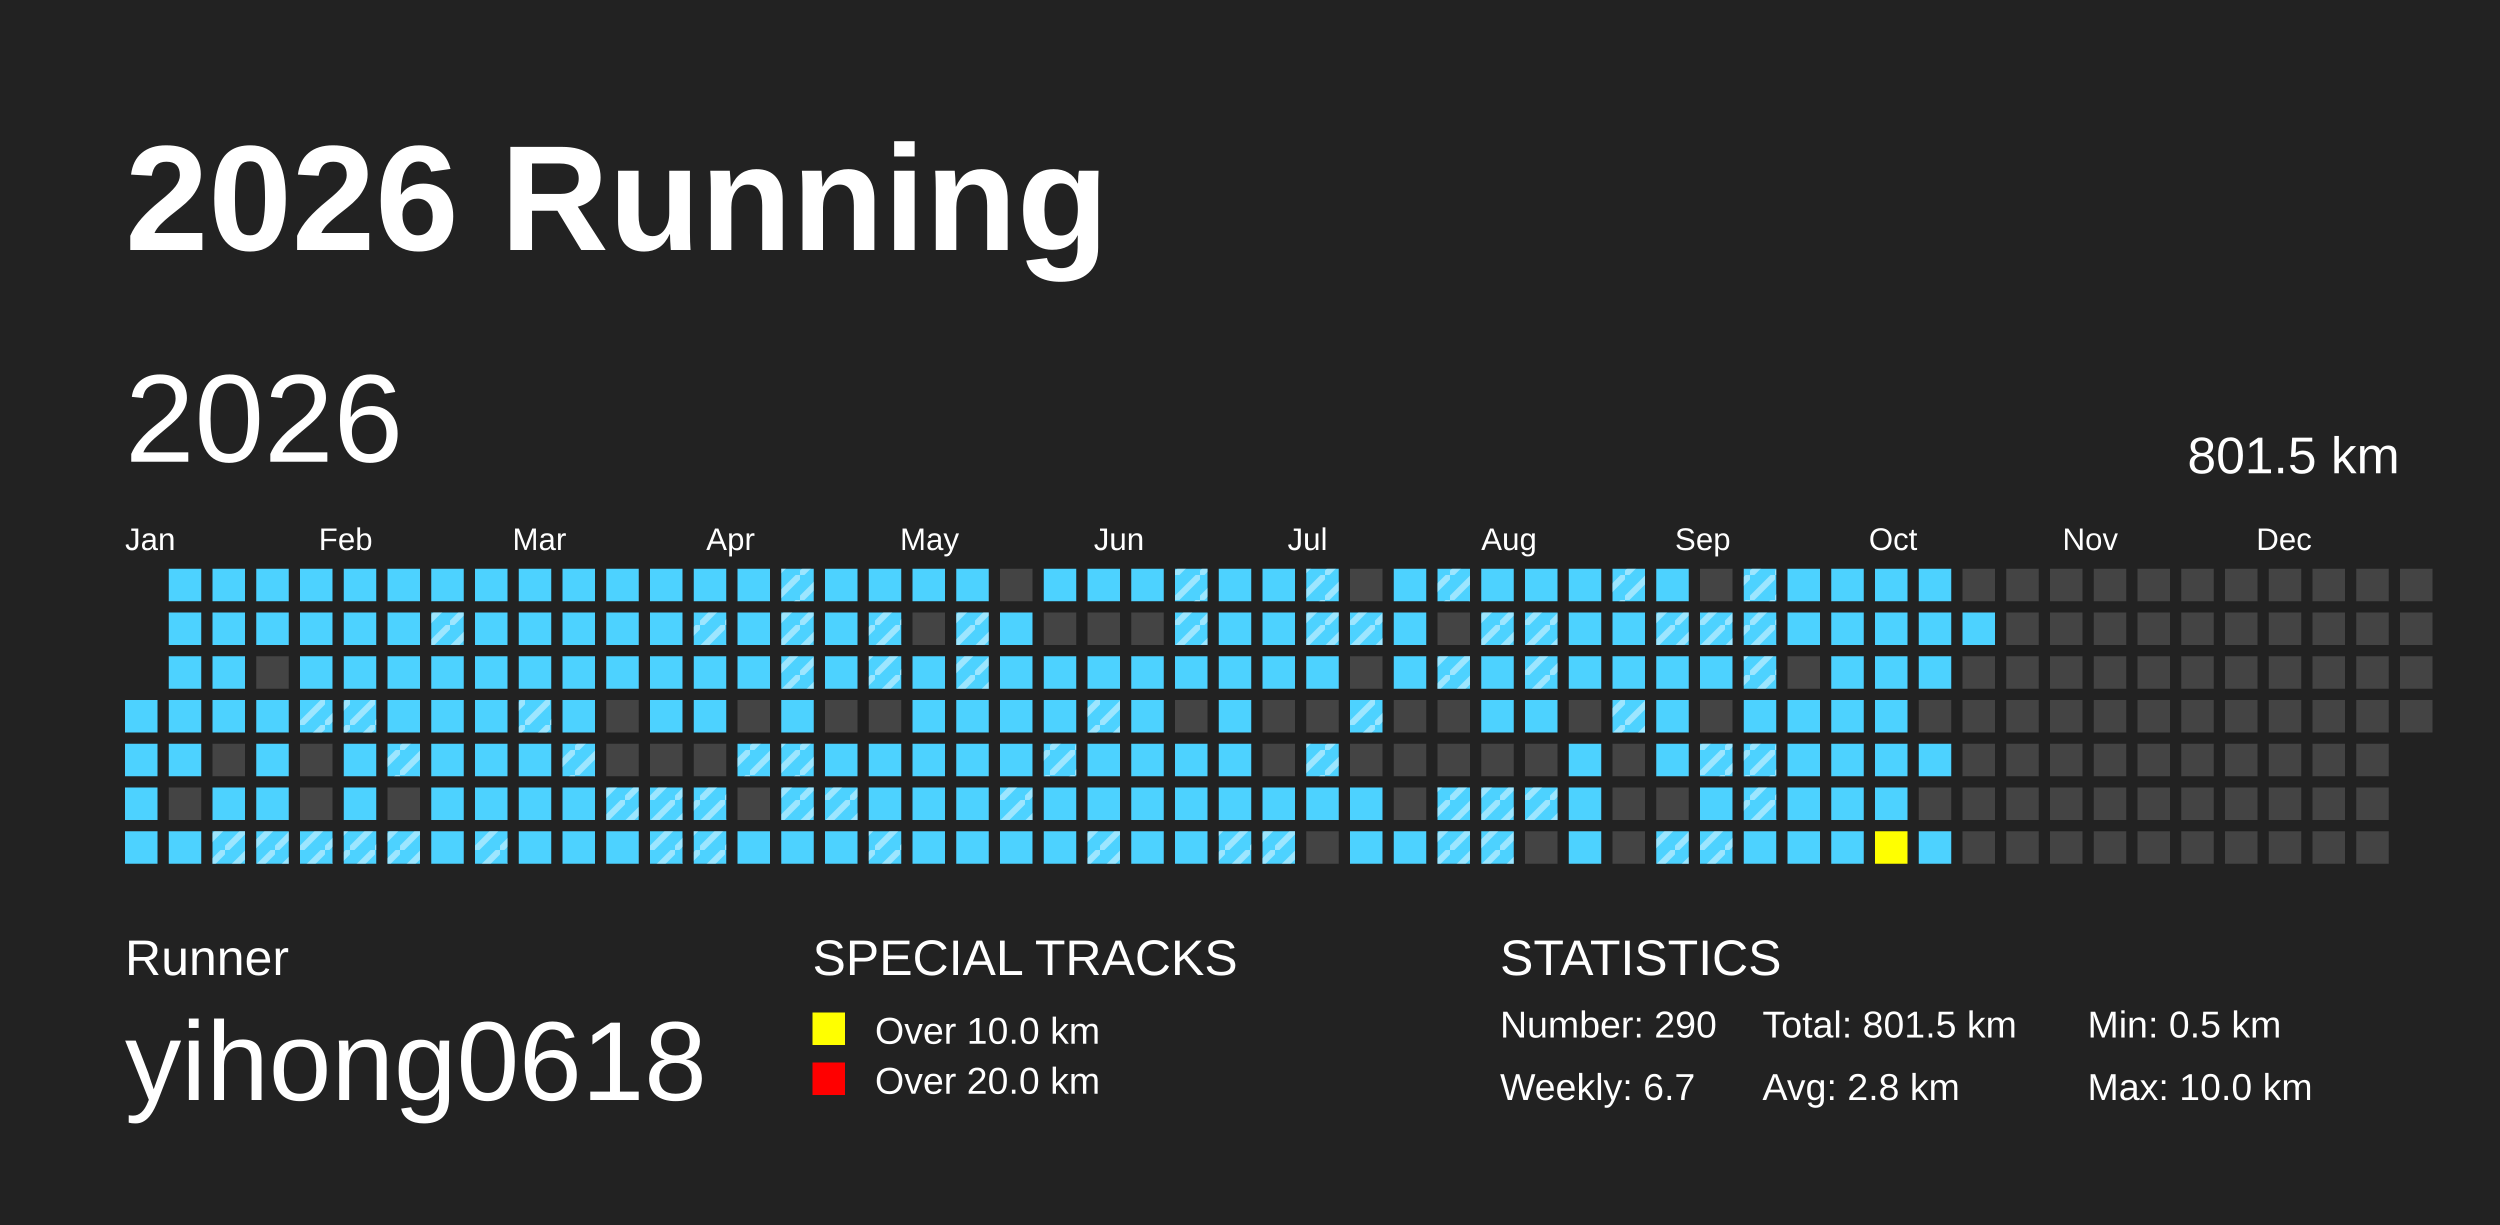
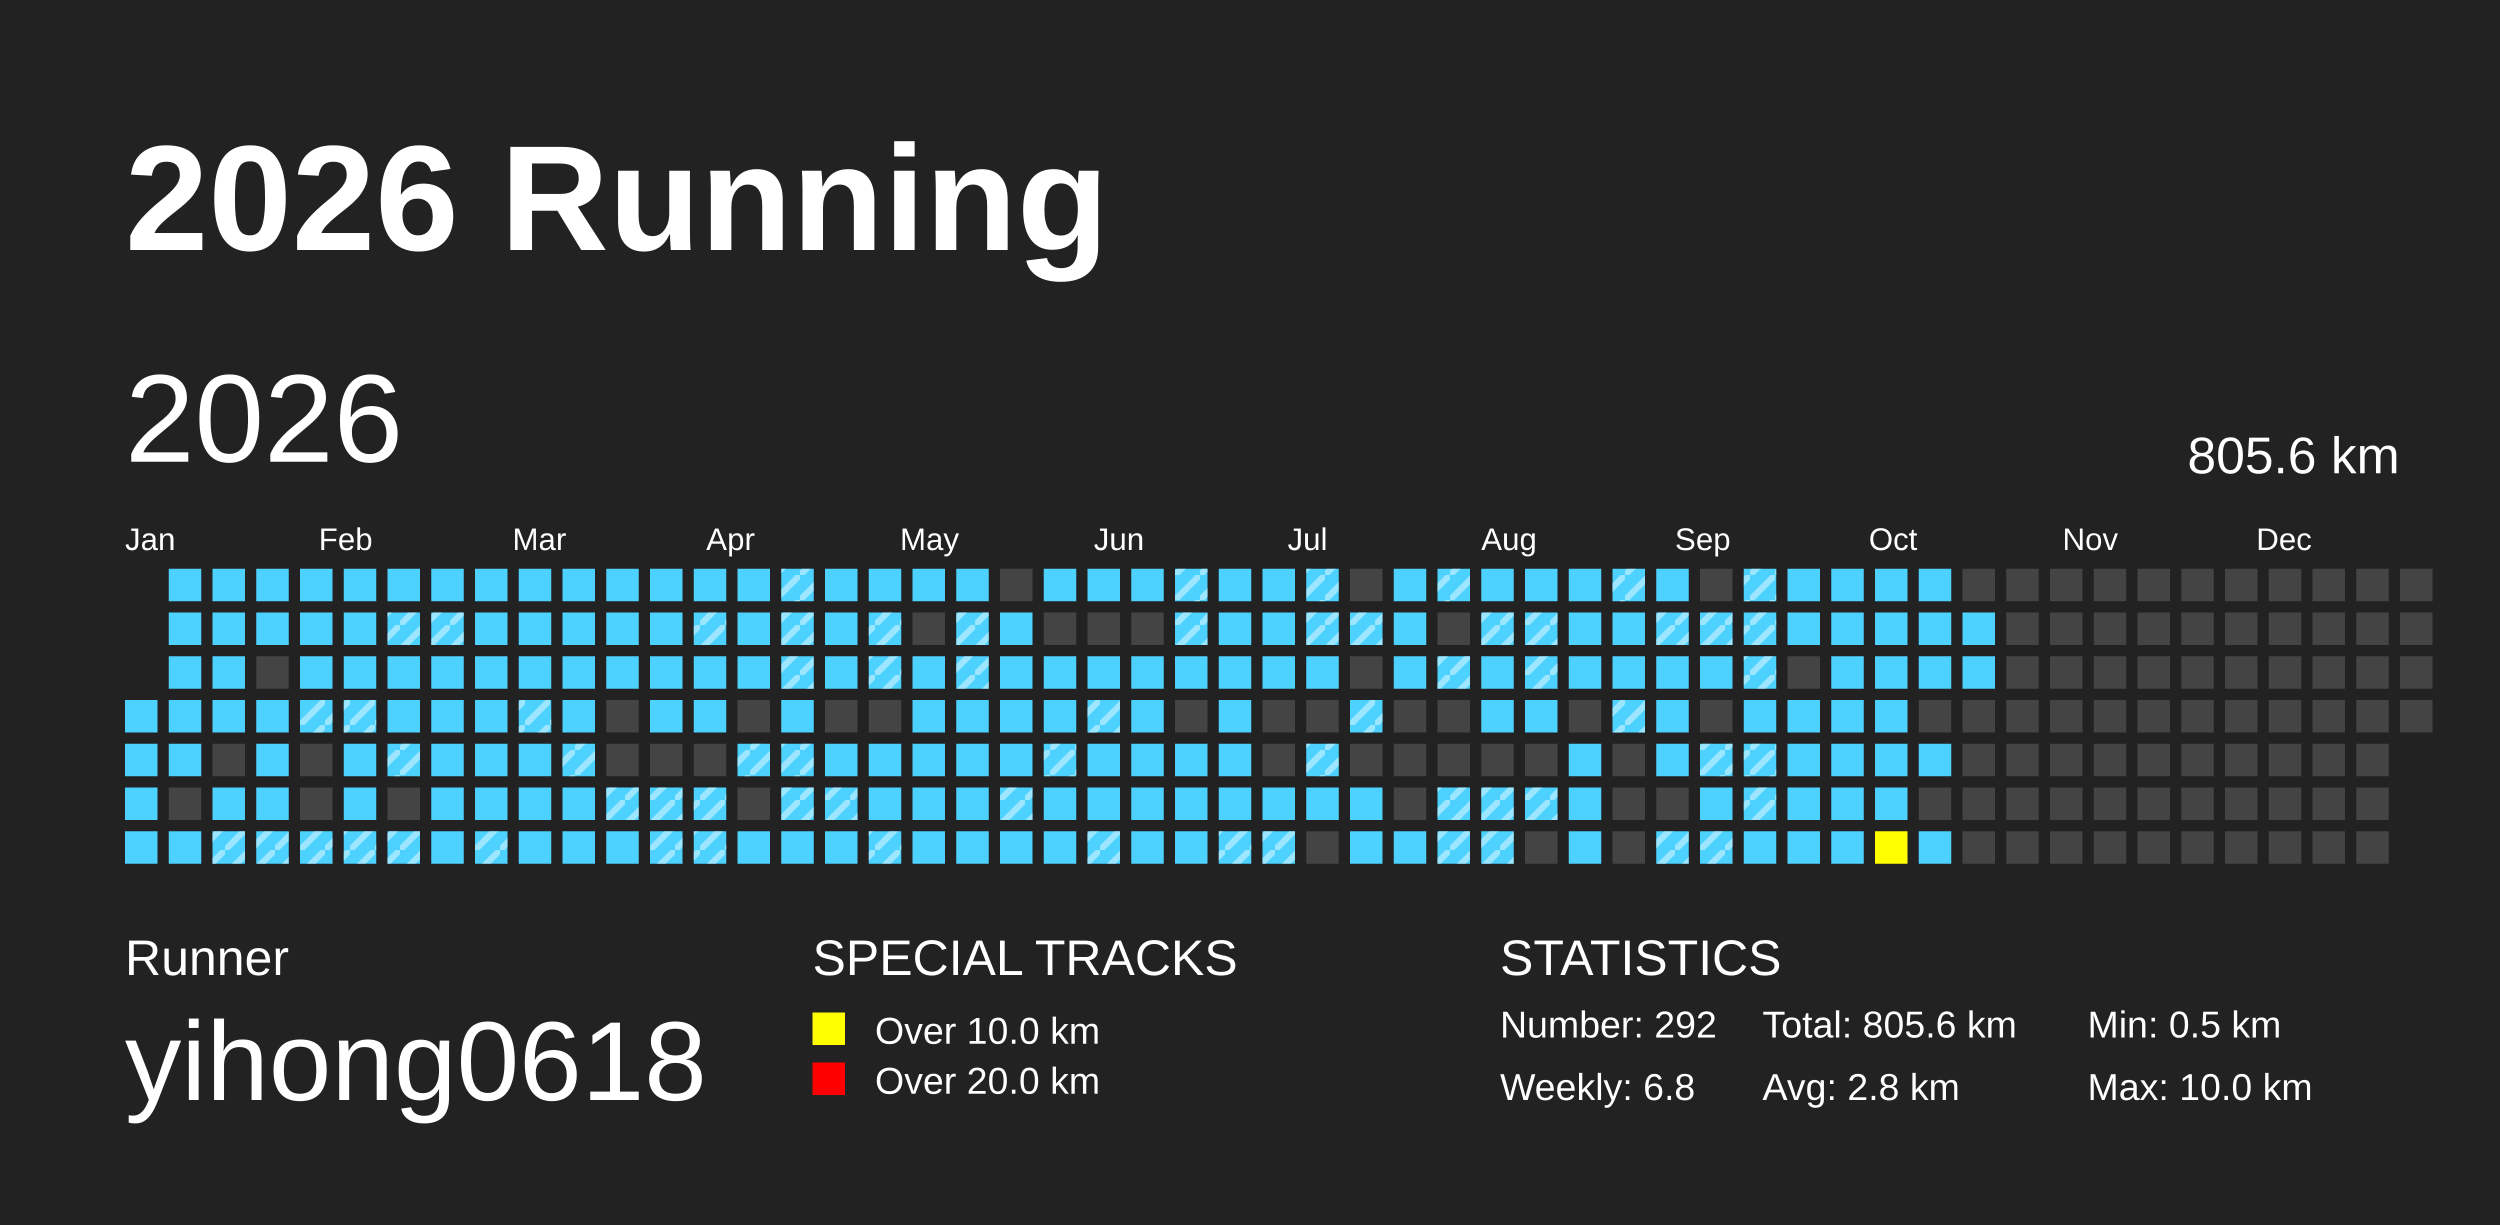
<svg xmlns="http://www.w3.org/2000/svg" baseProfile="full" height="98mm" version="1.1" viewBox="0,0,200,98" width="200mm">
  <defs>
    <pattern height="2" id="indoor-stripe" patternUnits="userSpaceOnUse" width="2">
      <line stroke="white" stroke-opacity="0.45" stroke-width="0.5" x1="0" x2="2" y1="2" y2="0" />
    </pattern>
  </defs>
  <rect fill="#222222" height="98" width="200" x="0" y="0" />
  <text fill="#FFFFFF" style="font-size:12px; font-family:Arial; font-weight:bold;" x="10" y="20">2026 Running</text>
  <text fill="#FFFFFF" style="font-size:4px; font-family:Arial" x="10" y="78">Runner</text>
  <text fill="#FFFFFF" style="font-size:9px; font-family:Arial" x="10" y="88">yihong0618</text>
  <text fill="#FFFFFF" style="font-size:4px; font-family:Arial" x="65" y="78">SPECIAL TRACKS</text>
  <rect fill="yellow" height="2.6" width="2.6" x="65" y="81" />
  <text fill="#FFFFFF" style="font-size:3px; font-family:Arial" x="70" y="83.5">Over 10.0 km</text>
  <rect fill="red" height="2.6" width="2.6" x="65" y="85" />
  <text fill="#FFFFFF" style="font-size:3px; font-family:Arial" x="70" y="87.5">Over 20.0 km</text>
  <text fill="#FFFFFF" style="font-size:4px; font-family:Arial" x="120" y="78">STATISTICS</text>
-   <text fill="#FFFFFF" style="font-size:3px; font-family:Arial" x="120" y="83">Number: 290</text>
-   <text fill="#FFFFFF" style="font-size:3px; font-family:Arial" x="120" y="88">Weekly: 6.7</text>
-   <text fill="#FFFFFF" style="font-size:3px; font-family:Arial" x="141" y="83">Total: 801.5 km</text>
+   <text fill="#FFFFFF" style="font-size:3px; font-family:Arial" x="120" y="83">Number: 292</text>
+   <text fill="#FFFFFF" style="font-size:3px; font-family:Arial" x="120" y="88">Weekly: 6.8</text>
+   <text fill="#FFFFFF" style="font-size:3px; font-family:Arial" x="141" y="83">Total: 805.6 km</text>
  <text fill="#FFFFFF" style="font-size:3px; font-family:Arial" x="141" y="88">Avg: 2.8 km</text>
  <text fill="#FFFFFF" style="font-size:3px; font-family:Arial" x="167" y="83">Min: 0.5 km</text>
  <text fill="#FFFFFF" style="font-size:3px; font-family:Arial" x="167" y="88">Max: 10.0 km</text>
  <text dominant-baseline="hanging" fill="#FFFFFF" style="font-size:10.0px; font-family:Arial;" x="10" y="30">2026</text>
-   <text dominant-baseline="hanging" fill="#FFFFFF" style="font-size:4.125px; font-family:Arial;" x="175" y="35">801.5 km</text>
+   <text dominant-baseline="hanging" fill="#FFFFFF" style="font-size:4.125px; font-family:Arial;" x="175" y="35">805.6 km</text>
  <text fill="#FFFFFF" style="font-size:2.5px; font-family:Arial" x="10.0" y="44">Jan</text>
  <text fill="#FFFFFF" style="font-size:2.5px; font-family:Arial" x="25.5" y="44">Feb</text>
  <text fill="#FFFFFF" style="font-size:2.5px; font-family:Arial" x="41.0" y="44">Mar</text>
  <text fill="#FFFFFF" style="font-size:2.5px; font-family:Arial" x="56.5" y="44">Apr</text>
  <text fill="#FFFFFF" style="font-size:2.5px; font-family:Arial" x="72.0" y="44">May</text>
  <text fill="#FFFFFF" style="font-size:2.5px; font-family:Arial" x="87.5" y="44">Jun</text>
  <text fill="#FFFFFF" style="font-size:2.5px; font-family:Arial" x="103.0" y="44">Jul</text>
  <text fill="#FFFFFF" style="font-size:2.5px; font-family:Arial" x="118.5" y="44">Aug</text>
  <text fill="#FFFFFF" style="font-size:2.5px; font-family:Arial" x="134.0" y="44">Sep</text>
  <text fill="#FFFFFF" style="font-size:2.5px; font-family:Arial" x="149.5" y="44">Oct</text>
  <text fill="#FFFFFF" style="font-size:2.5px; font-family:Arial" x="165.0" y="44">Nov</text>
  <text fill="#FFFFFF" style="font-size:2.5px; font-family:Arial" x="180.5" y="44">Dec</text>
  <rect fill="#4DD2FF" height="2.6" width="2.6" x="10.0" y="56.0" />
  <rect fill="#4DD2FF" height="2.6" width="2.6" x="10.0" y="59.5" />
  <rect fill="#4DD2FF" height="2.6" width="2.6" x="10.0" y="63.0" />
  <rect fill="#4DD2FF" height="2.6" width="2.6" x="10.0" y="66.5" />
  <rect fill="#4DD2FF" height="2.6" width="2.6" x="13.5" y="45.5" />
  <rect fill="#4DD2FF" height="2.6" width="2.6" x="13.5" y="49.0" />
  <rect fill="#4DD2FF" height="2.6" width="2.6" x="13.5" y="52.5" />
  <rect fill="#4DD2FF" height="2.6" width="2.6" x="13.5" y="56.0" />
  <rect fill="#4DD2FF" height="2.6" width="2.6" x="13.5" y="59.5" />
  <rect fill="#444444" height="2.6" width="2.6" x="13.5" y="63.0" />
  <rect fill="#4DD2FF" height="2.6" width="2.6" x="13.5" y="66.5" />
  <rect fill="#4DD2FF" height="2.6" width="2.6" x="17.0" y="45.5" />
  <rect fill="#4DD2FF" height="2.6" width="2.6" x="17.0" y="49.0" />
  <rect fill="#4DD2FF" height="2.6" width="2.6" x="17.0" y="52.5" />
  <rect fill="#4DD2FF" height="2.6" width="2.6" x="17.0" y="56.0" />
  <rect fill="#444444" height="2.6" width="2.6" x="17.0" y="59.5" />
  <rect fill="#4DD2FF" height="2.6" width="2.6" x="17.0" y="63.0" />
  <rect fill="#4DD2FF" height="2.6" width="2.6" x="17.0" y="66.5" />
  <rect fill="url(#indoor-stripe)" height="2.6" style="pointer-events: none;" width="2.6" x="17.0" y="66.5" />
  <rect fill="#4DD2FF" height="2.6" width="2.6" x="20.5" y="45.5" />
  <rect fill="#4DD2FF" height="2.6" width="2.6" x="20.5" y="49.0" />
  <rect fill="#444444" height="2.6" width="2.6" x="20.5" y="52.5" />
  <rect fill="#4DD2FF" height="2.6" width="2.6" x="20.5" y="56.0" />
  <rect fill="#4DD2FF" height="2.6" width="2.6" x="20.5" y="59.5" />
  <rect fill="#4DD2FF" height="2.6" width="2.6" x="20.5" y="63.0" />
  <rect fill="#4DD2FF" height="2.6" width="2.6" x="20.5" y="66.5" />
  <rect fill="url(#indoor-stripe)" height="2.6" style="pointer-events: none;" width="2.6" x="20.5" y="66.5" />
  <rect fill="#4DD2FF" height="2.6" width="2.6" x="24.0" y="45.5" />
  <rect fill="#4DD2FF" height="2.6" width="2.6" x="24.0" y="49.0" />
  <rect fill="#4DD2FF" height="2.6" width="2.6" x="24.0" y="52.5" />
  <rect fill="#4DD2FF" height="2.6" width="2.6" x="24.0" y="56.0" />
  <rect fill="url(#indoor-stripe)" height="2.6" style="pointer-events: none;" width="2.6" x="24.0" y="56.0" />
  <rect fill="#444444" height="2.6" width="2.6" x="24.0" y="59.5" />
  <rect fill="#444444" height="2.6" width="2.6" x="24.0" y="63.0" />
  <rect fill="#4DD2FF" height="2.6" width="2.6" x="24.0" y="66.5" />
  <rect fill="url(#indoor-stripe)" height="2.6" style="pointer-events: none;" width="2.6" x="24.0" y="66.5" />
  <rect fill="#4DD2FF" height="2.6" width="2.6" x="27.5" y="45.5" />
  <rect fill="#4DD2FF" height="2.6" width="2.6" x="27.5" y="49.0" />
  <rect fill="#4DD2FF" height="2.6" width="2.6" x="27.5" y="52.5" />
  <rect fill="#4DD2FF" height="2.6" width="2.6" x="27.5" y="56.0" />
  <rect fill="url(#indoor-stripe)" height="2.6" style="pointer-events: none;" width="2.6" x="27.5" y="56.0" />
  <rect fill="#4DD2FF" height="2.6" width="2.6" x="27.5" y="59.5" />
  <rect fill="#4DD2FF" height="2.6" width="2.6" x="27.5" y="63.0" />
  <rect fill="#4DD2FF" height="2.6" width="2.6" x="27.5" y="66.5" />
  <rect fill="url(#indoor-stripe)" height="2.6" style="pointer-events: none;" width="2.6" x="27.5" y="66.5" />
  <rect fill="#4DD2FF" height="2.6" width="2.6" x="31.0" y="45.5" />
  <rect fill="#4DD2FF" height="2.6" width="2.6" x="31.0" y="49.0" />
+   <rect fill="url(#indoor-stripe)" height="2.6" style="pointer-events: none;" width="2.6" x="31.0" y="49.0" />
  <rect fill="#4DD2FF" height="2.6" width="2.6" x="31.0" y="52.5" />
  <rect fill="#4DD2FF" height="2.6" width="2.6" x="31.0" y="56.0" />
  <rect fill="#4DD2FF" height="2.6" width="2.6" x="31.0" y="59.5" />
  <rect fill="url(#indoor-stripe)" height="2.6" style="pointer-events: none;" width="2.6" x="31.0" y="59.5" />
  <rect fill="#444444" height="2.6" width="2.6" x="31.0" y="63.0" />
  <rect fill="#4DD2FF" height="2.6" width="2.6" x="31.0" y="66.5" />
  <rect fill="url(#indoor-stripe)" height="2.6" style="pointer-events: none;" width="2.6" x="31.0" y="66.5" />
  <rect fill="#4DD2FF" height="2.6" width="2.6" x="34.5" y="45.5" />
  <rect fill="#4DD2FF" height="2.6" width="2.6" x="34.5" y="49.0" />
  <rect fill="url(#indoor-stripe)" height="2.6" style="pointer-events: none;" width="2.6" x="34.5" y="49.0" />
  <rect fill="#4DD2FF" height="2.6" width="2.6" x="34.5" y="52.5" />
  <rect fill="#4DD2FF" height="2.6" width="2.6" x="34.5" y="56.0" />
  <rect fill="#4DD2FF" height="2.6" width="2.6" x="34.5" y="59.5" />
  <rect fill="#4DD2FF" height="2.6" width="2.6" x="34.5" y="63.0" />
  <rect fill="#4DD2FF" height="2.6" width="2.6" x="34.5" y="66.5" />
  <rect fill="#4DD2FF" height="2.6" width="2.6" x="38.0" y="45.5" />
  <rect fill="#4DD2FF" height="2.6" width="2.6" x="38.0" y="49.0" />
  <rect fill="#4DD2FF" height="2.6" width="2.6" x="38.0" y="52.5" />
  <rect fill="#4DD2FF" height="2.6" width="2.6" x="38.0" y="56.0" />
  <rect fill="#4DD2FF" height="2.6" width="2.6" x="38.0" y="59.5" />
  <rect fill="#4DD2FF" height="2.6" width="2.6" x="38.0" y="63.0" />
  <rect fill="#4DD2FF" height="2.6" width="2.6" x="38.0" y="66.5" />
  <rect fill="url(#indoor-stripe)" height="2.6" style="pointer-events: none;" width="2.6" x="38.0" y="66.5" />
  <rect fill="#4DD2FF" height="2.6" width="2.6" x="41.5" y="45.5" />
  <rect fill="#4DD2FF" height="2.6" width="2.6" x="41.5" y="49.0" />
  <rect fill="#4DD2FF" height="2.6" width="2.6" x="41.5" y="52.5" />
  <rect fill="#4DD2FF" height="2.6" width="2.6" x="41.5" y="56.0" />
  <rect fill="url(#indoor-stripe)" height="2.6" style="pointer-events: none;" width="2.6" x="41.5" y="56.0" />
  <rect fill="#4DD2FF" height="2.6" width="2.6" x="41.5" y="59.5" />
  <rect fill="#4DD2FF" height="2.6" width="2.6" x="41.5" y="63.0" />
  <rect fill="#4DD2FF" height="2.6" width="2.6" x="41.5" y="66.5" />
  <rect fill="#4DD2FF" height="2.6" width="2.6" x="45.0" y="45.5" />
  <rect fill="#4DD2FF" height="2.6" width="2.6" x="45.0" y="49.0" />
  <rect fill="#4DD2FF" height="2.6" width="2.6" x="45.0" y="52.5" />
  <rect fill="#4DD2FF" height="2.6" width="2.6" x="45.0" y="56.0" />
  <rect fill="#4DD2FF" height="2.6" width="2.6" x="45.0" y="59.5" />
  <rect fill="url(#indoor-stripe)" height="2.6" style="pointer-events: none;" width="2.6" x="45.0" y="59.5" />
  <rect fill="#4DD2FF" height="2.6" width="2.6" x="45.0" y="63.0" />
  <rect fill="#4DD2FF" height="2.6" width="2.6" x="45.0" y="66.5" />
  <rect fill="#4DD2FF" height="2.6" width="2.6" x="48.5" y="45.5" />
  <rect fill="#4DD2FF" height="2.6" width="2.6" x="48.5" y="49.0" />
  <rect fill="#4DD2FF" height="2.6" width="2.6" x="48.5" y="52.5" />
  <rect fill="#444444" height="2.6" width="2.6" x="48.5" y="56.0" />
  <rect fill="#444444" height="2.6" width="2.6" x="48.5" y="59.5" />
  <rect fill="#4DD2FF" height="2.6" width="2.6" x="48.5" y="63.0" />
  <rect fill="url(#indoor-stripe)" height="2.6" style="pointer-events: none;" width="2.6" x="48.5" y="63.0" />
  <rect fill="#4DD2FF" height="2.6" width="2.6" x="48.5" y="66.5" />
  <rect fill="#4DD2FF" height="2.6" width="2.6" x="52.0" y="45.5" />
  <rect fill="#4DD2FF" height="2.6" width="2.6" x="52.0" y="49.0" />
  <rect fill="#4DD2FF" height="2.6" width="2.6" x="52.0" y="52.5" />
  <rect fill="#4DD2FF" height="2.6" width="2.6" x="52.0" y="56.0" />
  <rect fill="#444444" height="2.6" width="2.6" x="52.0" y="59.5" />
  <rect fill="#4DD2FF" height="2.6" width="2.6" x="52.0" y="63.0" />
  <rect fill="url(#indoor-stripe)" height="2.6" style="pointer-events: none;" width="2.6" x="52.0" y="63.0" />
  <rect fill="#4DD2FF" height="2.6" width="2.6" x="52.0" y="66.5" />
  <rect fill="url(#indoor-stripe)" height="2.6" style="pointer-events: none;" width="2.6" x="52.0" y="66.5" />
  <rect fill="#4DD2FF" height="2.6" width="2.6" x="55.5" y="45.5" />
  <rect fill="#4DD2FF" height="2.6" width="2.6" x="55.5" y="49.0" />
  <rect fill="url(#indoor-stripe)" height="2.6" style="pointer-events: none;" width="2.6" x="55.5" y="49.0" />
  <rect fill="#4DD2FF" height="2.6" width="2.6" x="55.5" y="52.5" />
  <rect fill="#4DD2FF" height="2.6" width="2.6" x="55.5" y="56.0" />
  <rect fill="#444444" height="2.6" width="2.6" x="55.5" y="59.5" />
  <rect fill="#4DD2FF" height="2.6" width="2.6" x="55.5" y="63.0" />
  <rect fill="url(#indoor-stripe)" height="2.6" style="pointer-events: none;" width="2.6" x="55.5" y="63.0" />
  <rect fill="#4DD2FF" height="2.6" width="2.6" x="55.5" y="66.5" />
  <rect fill="url(#indoor-stripe)" height="2.6" style="pointer-events: none;" width="2.6" x="55.5" y="66.5" />
  <rect fill="#4DD2FF" height="2.6" width="2.6" x="59.0" y="45.5" />
  <rect fill="#4DD2FF" height="2.6" width="2.6" x="59.0" y="49.0" />
  <rect fill="#4DD2FF" height="2.6" width="2.6" x="59.0" y="52.5" />
  <rect fill="#444444" height="2.6" width="2.6" x="59.0" y="56.0" />
  <rect fill="#4DD2FF" height="2.6" width="2.6" x="59.0" y="59.5" />
  <rect fill="url(#indoor-stripe)" height="2.6" style="pointer-events: none;" width="2.6" x="59.0" y="59.5" />
  <rect fill="#444444" height="2.6" width="2.6" x="59.0" y="63.0" />
  <rect fill="#4DD2FF" height="2.6" width="2.6" x="59.0" y="66.5" />
  <rect fill="#4DD2FF" height="2.6" width="2.6" x="62.5" y="45.5" />
  <rect fill="url(#indoor-stripe)" height="2.6" style="pointer-events: none;" width="2.6" x="62.5" y="45.5" />
  <rect fill="#4DD2FF" height="2.6" width="2.6" x="62.5" y="49.0" />
  <rect fill="url(#indoor-stripe)" height="2.6" style="pointer-events: none;" width="2.6" x="62.5" y="49.0" />
  <rect fill="#4DD2FF" height="2.6" width="2.6" x="62.5" y="52.5" />
  <rect fill="url(#indoor-stripe)" height="2.6" style="pointer-events: none;" width="2.6" x="62.5" y="52.5" />
  <rect fill="#4DD2FF" height="2.6" width="2.6" x="62.5" y="56.0" />
  <rect fill="#4DD2FF" height="2.6" width="2.6" x="62.5" y="59.5" />
  <rect fill="url(#indoor-stripe)" height="2.6" style="pointer-events: none;" width="2.6" x="62.5" y="59.5" />
  <rect fill="#4DD2FF" height="2.6" width="2.6" x="62.5" y="63.0" />
  <rect fill="url(#indoor-stripe)" height="2.6" style="pointer-events: none;" width="2.6" x="62.5" y="63.0" />
  <rect fill="#4DD2FF" height="2.6" width="2.6" x="62.5" y="66.5" />
  <rect fill="#4DD2FF" height="2.6" width="2.6" x="66.0" y="45.5" />
  <rect fill="#4DD2FF" height="2.6" width="2.6" x="66.0" y="49.0" />
  <rect fill="#4DD2FF" height="2.6" width="2.6" x="66.0" y="52.5" />
  <rect fill="#444444" height="2.6" width="2.6" x="66.0" y="56.0" />
  <rect fill="#4DD2FF" height="2.6" width="2.6" x="66.0" y="59.5" />
  <rect fill="#4DD2FF" height="2.6" width="2.6" x="66.0" y="63.0" />
  <rect fill="url(#indoor-stripe)" height="2.6" style="pointer-events: none;" width="2.6" x="66.0" y="63.0" />
  <rect fill="#4DD2FF" height="2.6" width="2.6" x="66.0" y="66.5" />
  <rect fill="#4DD2FF" height="2.6" width="2.6" x="69.5" y="45.5" />
  <rect fill="#4DD2FF" height="2.6" width="2.6" x="69.5" y="49.0" />
  <rect fill="url(#indoor-stripe)" height="2.6" style="pointer-events: none;" width="2.6" x="69.5" y="49.0" />
  <rect fill="#4DD2FF" height="2.6" width="2.6" x="69.5" y="52.5" />
  <rect fill="url(#indoor-stripe)" height="2.6" style="pointer-events: none;" width="2.6" x="69.5" y="52.5" />
  <rect fill="#444444" height="2.6" width="2.6" x="69.5" y="56.0" />
  <rect fill="#4DD2FF" height="2.6" width="2.6" x="69.5" y="59.5" />
  <rect fill="#4DD2FF" height="2.6" width="2.6" x="69.5" y="63.0" />
  <rect fill="#4DD2FF" height="2.6" width="2.6" x="69.5" y="66.5" />
  <rect fill="url(#indoor-stripe)" height="2.6" style="pointer-events: none;" width="2.6" x="69.5" y="66.5" />
  <rect fill="#4DD2FF" height="2.6" width="2.6" x="73.0" y="45.5" />
  <rect fill="#444444" height="2.6" width="2.6" x="73.0" y="49.0" />
  <rect fill="#4DD2FF" height="2.6" width="2.6" x="73.0" y="52.5" />
  <rect fill="#4DD2FF" height="2.6" width="2.6" x="73.0" y="56.0" />
  <rect fill="#4DD2FF" height="2.6" width="2.6" x="73.0" y="59.5" />
  <rect fill="#4DD2FF" height="2.6" width="2.6" x="73.0" y="63.0" />
  <rect fill="#4DD2FF" height="2.6" width="2.6" x="73.0" y="66.5" />
  <rect fill="#4DD2FF" height="2.6" width="2.6" x="76.5" y="45.5" />
  <rect fill="#4DD2FF" height="2.6" width="2.6" x="76.5" y="49.0" />
  <rect fill="url(#indoor-stripe)" height="2.6" style="pointer-events: none;" width="2.6" x="76.5" y="49.0" />
  <rect fill="#4DD2FF" height="2.6" width="2.6" x="76.5" y="52.5" />
  <rect fill="url(#indoor-stripe)" height="2.6" style="pointer-events: none;" width="2.6" x="76.5" y="52.5" />
  <rect fill="#4DD2FF" height="2.6" width="2.6" x="76.5" y="56.0" />
  <rect fill="#4DD2FF" height="2.6" width="2.6" x="76.5" y="59.5" />
  <rect fill="#4DD2FF" height="2.6" width="2.6" x="76.5" y="63.0" />
  <rect fill="#4DD2FF" height="2.6" width="2.6" x="76.5" y="66.5" />
  <rect fill="#444444" height="2.6" width="2.6" x="80.0" y="45.5" />
  <rect fill="#4DD2FF" height="2.6" width="2.6" x="80.0" y="49.0" />
  <rect fill="#4DD2FF" height="2.6" width="2.6" x="80.0" y="52.5" />
  <rect fill="#4DD2FF" height="2.6" width="2.6" x="80.0" y="56.0" />
  <rect fill="#4DD2FF" height="2.6" width="2.6" x="80.0" y="59.5" />
  <rect fill="#4DD2FF" height="2.6" width="2.6" x="80.0" y="63.0" />
  <rect fill="url(#indoor-stripe)" height="2.6" style="pointer-events: none;" width="2.6" x="80.0" y="63.0" />
  <rect fill="#4DD2FF" height="2.6" width="2.6" x="80.0" y="66.5" />
  <rect fill="#4DD2FF" height="2.6" width="2.6" x="83.5" y="45.5" />
  <rect fill="#444444" height="2.6" width="2.6" x="83.5" y="49.0" />
  <rect fill="#4DD2FF" height="2.6" width="2.6" x="83.5" y="52.5" />
  <rect fill="#4DD2FF" height="2.6" width="2.6" x="83.5" y="56.0" />
  <rect fill="#4DD2FF" height="2.6" width="2.6" x="83.5" y="59.5" />
  <rect fill="url(#indoor-stripe)" height="2.6" style="pointer-events: none;" width="2.6" x="83.5" y="59.5" />
  <rect fill="#4DD2FF" height="2.6" width="2.6" x="83.5" y="63.0" />
  <rect fill="#4DD2FF" height="2.6" width="2.6" x="83.5" y="66.5" />
  <rect fill="#4DD2FF" height="2.6" width="2.6" x="87.0" y="45.5" />
  <rect fill="#444444" height="2.6" width="2.6" x="87.0" y="49.0" />
  <rect fill="#4DD2FF" height="2.6" width="2.6" x="87.0" y="52.5" />
  <rect fill="#4DD2FF" height="2.6" width="2.6" x="87.0" y="56.0" />
  <rect fill="url(#indoor-stripe)" height="2.6" style="pointer-events: none;" width="2.6" x="87.0" y="56.0" />
  <rect fill="#4DD2FF" height="2.6" width="2.6" x="87.0" y="59.5" />
  <rect fill="#4DD2FF" height="2.6" width="2.6" x="87.0" y="63.0" />
  <rect fill="#4DD2FF" height="2.6" width="2.6" x="87.0" y="66.5" />
  <rect fill="url(#indoor-stripe)" height="2.6" style="pointer-events: none;" width="2.6" x="87.0" y="66.5" />
  <rect fill="#4DD2FF" height="2.6" width="2.6" x="90.5" y="45.5" />
  <rect fill="#444444" height="2.6" width="2.6" x="90.5" y="49.0" />
  <rect fill="#4DD2FF" height="2.6" width="2.6" x="90.5" y="52.5" />
  <rect fill="#4DD2FF" height="2.6" width="2.6" x="90.5" y="56.0" />
  <rect fill="#4DD2FF" height="2.6" width="2.6" x="90.5" y="59.5" />
  <rect fill="#4DD2FF" height="2.6" width="2.6" x="90.5" y="63.0" />
  <rect fill="#4DD2FF" height="2.6" width="2.6" x="90.5" y="66.5" />
  <rect fill="#4DD2FF" height="2.6" width="2.6" x="94.0" y="45.5" />
  <rect fill="url(#indoor-stripe)" height="2.6" style="pointer-events: none;" width="2.6" x="94.0" y="45.5" />
  <rect fill="#4DD2FF" height="2.6" width="2.6" x="94.0" y="49.0" />
  <rect fill="url(#indoor-stripe)" height="2.6" style="pointer-events: none;" width="2.6" x="94.0" y="49.0" />
  <rect fill="#4DD2FF" height="2.6" width="2.6" x="94.0" y="52.5" />
  <rect fill="#444444" height="2.6" width="2.6" x="94.0" y="56.0" />
  <rect fill="#4DD2FF" height="2.6" width="2.6" x="94.0" y="59.5" />
  <rect fill="#4DD2FF" height="2.6" width="2.6" x="94.0" y="63.0" />
  <rect fill="#4DD2FF" height="2.6" width="2.6" x="94.0" y="66.5" />
  <rect fill="#4DD2FF" height="2.6" width="2.6" x="97.5" y="45.5" />
  <rect fill="#4DD2FF" height="2.6" width="2.6" x="97.5" y="49.0" />
  <rect fill="#4DD2FF" height="2.6" width="2.6" x="97.5" y="52.5" />
  <rect fill="#4DD2FF" height="2.6" width="2.6" x="97.5" y="56.0" />
  <rect fill="#4DD2FF" height="2.6" width="2.6" x="97.5" y="59.5" />
  <rect fill="#4DD2FF" height="2.6" width="2.6" x="97.5" y="63.0" />
  <rect fill="#4DD2FF" height="2.6" width="2.6" x="97.5" y="66.5" />
  <rect fill="url(#indoor-stripe)" height="2.6" style="pointer-events: none;" width="2.6" x="97.5" y="66.5" />
  <rect fill="#4DD2FF" height="2.6" width="2.6" x="101.0" y="45.5" />
  <rect fill="#4DD2FF" height="2.6" width="2.6" x="101.0" y="49.0" />
  <rect fill="#4DD2FF" height="2.6" width="2.6" x="101.0" y="52.5" />
  <rect fill="#444444" height="2.6" width="2.6" x="101.0" y="56.0" />
  <rect fill="#444444" height="2.6" width="2.6" x="101.0" y="59.5" />
  <rect fill="#4DD2FF" height="2.6" width="2.6" x="101.0" y="63.0" />
  <rect fill="#4DD2FF" height="2.6" width="2.6" x="101.0" y="66.5" />
  <rect fill="url(#indoor-stripe)" height="2.6" style="pointer-events: none;" width="2.6" x="101.0" y="66.5" />
  <rect fill="#4DD2FF" height="2.6" width="2.6" x="104.5" y="45.5" />
  <rect fill="url(#indoor-stripe)" height="2.6" style="pointer-events: none;" width="2.6" x="104.5" y="45.5" />
  <rect fill="#4DD2FF" height="2.6" width="2.6" x="104.5" y="49.0" />
  <rect fill="url(#indoor-stripe)" height="2.6" style="pointer-events: none;" width="2.6" x="104.5" y="49.0" />
  <rect fill="#4DD2FF" height="2.6" width="2.6" x="104.5" y="52.5" />
  <rect fill="#444444" height="2.6" width="2.6" x="104.5" y="56.0" />
  <rect fill="#4DD2FF" height="2.6" width="2.6" x="104.5" y="59.5" />
  <rect fill="url(#indoor-stripe)" height="2.6" style="pointer-events: none;" width="2.6" x="104.5" y="59.5" />
  <rect fill="#4DD2FF" height="2.6" width="2.6" x="104.5" y="63.0" />
  <rect fill="#444444" height="2.6" width="2.6" x="104.5" y="66.5" />
  <rect fill="#444444" height="2.6" width="2.6" x="108.0" y="45.5" />
  <rect fill="#4DD2FF" height="2.6" width="2.6" x="108.0" y="49.0" />
  <rect fill="url(#indoor-stripe)" height="2.6" style="pointer-events: none;" width="2.6" x="108.0" y="49.0" />
  <rect fill="#444444" height="2.6" width="2.6" x="108.0" y="52.5" />
  <rect fill="#4DD2FF" height="2.6" width="2.6" x="108.0" y="56.0" />
  <rect fill="url(#indoor-stripe)" height="2.6" style="pointer-events: none;" width="2.6" x="108.0" y="56.0" />
  <rect fill="#444444" height="2.6" width="2.6" x="108.0" y="59.5" />
  <rect fill="#4DD2FF" height="2.6" width="2.6" x="108.0" y="63.0" />
  <rect fill="#4DD2FF" height="2.6" width="2.6" x="108.0" y="66.5" />
  <rect fill="#4DD2FF" height="2.6" width="2.6" x="111.5" y="45.5" />
  <rect fill="#4DD2FF" height="2.6" width="2.6" x="111.5" y="49.0" />
  <rect fill="#4DD2FF" height="2.6" width="2.6" x="111.5" y="52.5" />
  <rect fill="#444444" height="2.6" width="2.6" x="111.5" y="56.0" />
  <rect fill="#444444" height="2.6" width="2.6" x="111.5" y="59.5" />
  <rect fill="#444444" height="2.6" width="2.6" x="111.5" y="63.0" />
  <rect fill="#4DD2FF" height="2.6" width="2.6" x="111.5" y="66.5" />
  <rect fill="#4DD2FF" height="2.6" width="2.6" x="115.0" y="45.5" />
  <rect fill="url(#indoor-stripe)" height="2.6" style="pointer-events: none;" width="2.6" x="115.0" y="45.5" />
  <rect fill="#444444" height="2.6" width="2.6" x="115.0" y="49.0" />
  <rect fill="#4DD2FF" height="2.6" width="2.6" x="115.0" y="52.5" />
  <rect fill="url(#indoor-stripe)" height="2.6" style="pointer-events: none;" width="2.6" x="115.0" y="52.5" />
  <rect fill="#444444" height="2.6" width="2.6" x="115.0" y="56.0" />
  <rect fill="#444444" height="2.6" width="2.6" x="115.0" y="59.5" />
  <rect fill="#4DD2FF" height="2.6" width="2.6" x="115.0" y="63.0" />
  <rect fill="url(#indoor-stripe)" height="2.6" style="pointer-events: none;" width="2.6" x="115.0" y="63.0" />
  <rect fill="#4DD2FF" height="2.6" width="2.6" x="115.0" y="66.5" />
  <rect fill="url(#indoor-stripe)" height="2.6" style="pointer-events: none;" width="2.6" x="115.0" y="66.5" />
  <rect fill="#4DD2FF" height="2.6" width="2.6" x="118.5" y="45.5" />
  <rect fill="#4DD2FF" height="2.6" width="2.6" x="118.5" y="49.0" />
  <rect fill="url(#indoor-stripe)" height="2.6" style="pointer-events: none;" width="2.6" x="118.5" y="49.0" />
  <rect fill="#4DD2FF" height="2.6" width="2.6" x="118.5" y="52.5" />
  <rect fill="#4DD2FF" height="2.6" width="2.6" x="118.5" y="56.0" />
  <rect fill="#444444" height="2.6" width="2.6" x="118.5" y="59.5" />
  <rect fill="#4DD2FF" height="2.6" width="2.6" x="118.5" y="63.0" />
  <rect fill="url(#indoor-stripe)" height="2.6" style="pointer-events: none;" width="2.6" x="118.5" y="63.0" />
  <rect fill="#4DD2FF" height="2.6" width="2.6" x="118.5" y="66.5" />
  <rect fill="url(#indoor-stripe)" height="2.6" style="pointer-events: none;" width="2.6" x="118.5" y="66.5" />
  <rect fill="#4DD2FF" height="2.6" width="2.6" x="122.0" y="45.5" />
  <rect fill="#4DD2FF" height="2.6" width="2.6" x="122.0" y="49.0" />
  <rect fill="url(#indoor-stripe)" height="2.6" style="pointer-events: none;" width="2.6" x="122.0" y="49.0" />
  <rect fill="#4DD2FF" height="2.6" width="2.6" x="122.0" y="52.5" />
  <rect fill="url(#indoor-stripe)" height="2.6" style="pointer-events: none;" width="2.6" x="122.0" y="52.5" />
  <rect fill="#4DD2FF" height="2.6" width="2.6" x="122.0" y="56.0" />
  <rect fill="#444444" height="2.6" width="2.6" x="122.0" y="59.5" />
  <rect fill="#4DD2FF" height="2.6" width="2.6" x="122.0" y="63.0" />
  <rect fill="url(#indoor-stripe)" height="2.6" style="pointer-events: none;" width="2.6" x="122.0" y="63.0" />
  <rect fill="#444444" height="2.6" width="2.6" x="122.0" y="66.5" />
  <rect fill="#4DD2FF" height="2.6" width="2.6" x="125.5" y="45.5" />
  <rect fill="#4DD2FF" height="2.6" width="2.6" x="125.5" y="49.0" />
  <rect fill="#4DD2FF" height="2.6" width="2.6" x="125.5" y="52.5" />
  <rect fill="#444444" height="2.6" width="2.6" x="125.5" y="56.0" />
  <rect fill="#4DD2FF" height="2.6" width="2.6" x="125.5" y="59.5" />
  <rect fill="#4DD2FF" height="2.6" width="2.6" x="125.5" y="63.0" />
  <rect fill="#4DD2FF" height="2.6" width="2.6" x="125.5" y="66.5" />
  <rect fill="#4DD2FF" height="2.6" width="2.6" x="129.0" y="45.5" />
  <rect fill="url(#indoor-stripe)" height="2.6" style="pointer-events: none;" width="2.6" x="129.0" y="45.5" />
  <rect fill="#4DD2FF" height="2.6" width="2.6" x="129.0" y="49.0" />
  <rect fill="#4DD2FF" height="2.6" width="2.6" x="129.0" y="52.5" />
  <rect fill="#4DD2FF" height="2.6" width="2.6" x="129.0" y="56.0" />
  <rect fill="url(#indoor-stripe)" height="2.6" style="pointer-events: none;" width="2.6" x="129.0" y="56.0" />
  <rect fill="#444444" height="2.6" width="2.6" x="129.0" y="59.5" />
  <rect fill="#444444" height="2.6" width="2.6" x="129.0" y="63.0" />
  <rect fill="#444444" height="2.6" width="2.6" x="129.0" y="66.5" />
  <rect fill="#4DD2FF" height="2.6" width="2.6" x="132.5" y="45.5" />
  <rect fill="#4DD2FF" height="2.6" width="2.6" x="132.5" y="49.0" />
  <rect fill="url(#indoor-stripe)" height="2.6" style="pointer-events: none;" width="2.6" x="132.5" y="49.0" />
  <rect fill="#4DD2FF" height="2.6" width="2.6" x="132.5" y="52.5" />
  <rect fill="#4DD2FF" height="2.6" width="2.6" x="132.5" y="56.0" />
  <rect fill="#4DD2FF" height="2.6" width="2.6" x="132.5" y="59.5" />
  <rect fill="#444444" height="2.6" width="2.6" x="132.5" y="63.0" />
  <rect fill="#4DD2FF" height="2.6" width="2.6" x="132.5" y="66.5" />
  <rect fill="url(#indoor-stripe)" height="2.6" style="pointer-events: none;" width="2.6" x="132.5" y="66.5" />
  <rect fill="#444444" height="2.6" width="2.6" x="136.0" y="45.5" />
  <rect fill="#4DD2FF" height="2.6" width="2.6" x="136.0" y="49.0" />
  <rect fill="url(#indoor-stripe)" height="2.6" style="pointer-events: none;" width="2.6" x="136.0" y="49.0" />
  <rect fill="#4DD2FF" height="2.6" width="2.6" x="136.0" y="52.5" />
  <rect fill="#444444" height="2.6" width="2.6" x="136.0" y="56.0" />
  <rect fill="#4DD2FF" height="2.6" width="2.6" x="136.0" y="59.5" />
  <rect fill="url(#indoor-stripe)" height="2.6" style="pointer-events: none;" width="2.6" x="136.0" y="59.5" />
  <rect fill="#4DD2FF" height="2.6" width="2.6" x="136.0" y="63.0" />
  <rect fill="#4DD2FF" height="2.6" width="2.6" x="136.0" y="66.5" />
  <rect fill="url(#indoor-stripe)" height="2.6" style="pointer-events: none;" width="2.6" x="136.0" y="66.5" />
  <rect fill="#4DD2FF" height="2.6" width="2.6" x="139.5" y="45.5" />
  <rect fill="url(#indoor-stripe)" height="2.6" style="pointer-events: none;" width="2.6" x="139.5" y="45.5" />
  <rect fill="#4DD2FF" height="2.6" width="2.6" x="139.5" y="49.0" />
  <rect fill="url(#indoor-stripe)" height="2.6" style="pointer-events: none;" width="2.6" x="139.5" y="49.0" />
  <rect fill="#4DD2FF" height="2.6" width="2.6" x="139.5" y="52.5" />
  <rect fill="url(#indoor-stripe)" height="2.6" style="pointer-events: none;" width="2.6" x="139.5" y="52.5" />
  <rect fill="#4DD2FF" height="2.6" width="2.6" x="139.5" y="56.0" />
  <rect fill="#4DD2FF" height="2.6" width="2.6" x="139.5" y="59.5" />
  <rect fill="url(#indoor-stripe)" height="2.6" style="pointer-events: none;" width="2.6" x="139.5" y="59.5" />
  <rect fill="#4DD2FF" height="2.6" width="2.6" x="139.5" y="63.0" />
  <rect fill="url(#indoor-stripe)" height="2.6" style="pointer-events: none;" width="2.6" x="139.5" y="63.0" />
  <rect fill="#4DD2FF" height="2.6" width="2.6" x="139.5" y="66.5" />
  <rect fill="#4DD2FF" height="2.6" width="2.6" x="143.0" y="45.5" />
  <rect fill="#4DD2FF" height="2.6" width="2.6" x="143.0" y="49.0" />
  <rect fill="#444444" height="2.6" width="2.6" x="143.0" y="52.5" />
  <rect fill="#4DD2FF" height="2.6" width="2.6" x="143.0" y="56.0" />
  <rect fill="#4DD2FF" height="2.6" width="2.6" x="143.0" y="59.5" />
  <rect fill="#4DD2FF" height="2.6" width="2.6" x="143.0" y="63.0" />
  <rect fill="#4DD2FF" height="2.6" width="2.6" x="143.0" y="66.5" />
  <rect fill="#4DD2FF" height="2.6" width="2.6" x="146.5" y="45.5" />
  <rect fill="#4DD2FF" height="2.6" width="2.6" x="146.5" y="49.0" />
  <rect fill="#4DD2FF" height="2.6" width="2.6" x="146.5" y="52.5" />
  <rect fill="#4DD2FF" height="2.6" width="2.6" x="146.5" y="56.0" />
  <rect fill="#4DD2FF" height="2.6" width="2.6" x="146.5" y="59.5" />
  <rect fill="#4DD2FF" height="2.6" width="2.6" x="146.5" y="63.0" />
  <rect fill="#4DD2FF" height="2.6" width="2.6" x="146.5" y="66.5" />
  <rect fill="#4DD2FF" height="2.6" width="2.6" x="150.0" y="45.5" />
  <rect fill="#4DD2FF" height="2.6" width="2.6" x="150.0" y="49.0" />
  <rect fill="#4DD2FF" height="2.6" width="2.6" x="150.0" y="52.5" />
  <rect fill="#4DD2FF" height="2.6" width="2.6" x="150.0" y="56.0" />
  <rect fill="#4DD2FF" height="2.6" width="2.6" x="150.0" y="59.5" />
  <rect fill="#4DD2FF" height="2.6" width="2.6" x="150.0" y="63.0" />
  <rect fill="yellow" height="2.6" width="2.6" x="150.0" y="66.5" />
  <rect fill="#4DD2FF" height="2.6" width="2.6" x="153.5" y="45.5" />
  <rect fill="#4DD2FF" height="2.6" width="2.6" x="153.5" y="49.0" />
  <rect fill="#4DD2FF" height="2.6" width="2.6" x="153.5" y="52.5" />
  <rect fill="#444444" height="2.6" width="2.6" x="153.5" y="56.0" />
  <rect fill="#4DD2FF" height="2.6" width="2.6" x="153.5" y="59.5" />
  <rect fill="#444444" height="2.6" width="2.6" x="153.5" y="63.0" />
  <rect fill="#4DD2FF" height="2.6" width="2.6" x="153.5" y="66.5" />
  <rect fill="#444444" height="2.6" width="2.6" x="157.0" y="45.5" />
  <rect fill="#4DD2FF" height="2.6" width="2.6" x="157.0" y="49.0" />
-   <rect fill="#444444" height="2.6" width="2.6" x="157.0" y="52.5" />
+   <rect fill="#4DD2FF" height="2.6" width="2.6" x="157.0" y="52.5" />
  <rect fill="#444444" height="2.6" width="2.6" x="157.0" y="56.0" />
  <rect fill="#444444" height="2.6" width="2.6" x="157.0" y="59.5" />
  <rect fill="#444444" height="2.6" width="2.6" x="157.0" y="63.0" />
  <rect fill="#444444" height="2.6" width="2.6" x="157.0" y="66.5" />
  <rect fill="#444444" height="2.6" width="2.6" x="160.5" y="45.5" />
  <rect fill="#444444" height="2.6" width="2.6" x="160.5" y="49.0" />
  <rect fill="#444444" height="2.6" width="2.6" x="160.5" y="52.5" />
  <rect fill="#444444" height="2.6" width="2.6" x="160.5" y="56.0" />
  <rect fill="#444444" height="2.6" width="2.6" x="160.5" y="59.5" />
  <rect fill="#444444" height="2.6" width="2.6" x="160.5" y="63.0" />
  <rect fill="#444444" height="2.6" width="2.6" x="160.5" y="66.5" />
  <rect fill="#444444" height="2.6" width="2.6" x="164.0" y="45.5" />
  <rect fill="#444444" height="2.6" width="2.6" x="164.0" y="49.0" />
  <rect fill="#444444" height="2.6" width="2.6" x="164.0" y="52.5" />
  <rect fill="#444444" height="2.6" width="2.6" x="164.0" y="56.0" />
  <rect fill="#444444" height="2.6" width="2.6" x="164.0" y="59.5" />
  <rect fill="#444444" height="2.6" width="2.6" x="164.0" y="63.0" />
  <rect fill="#444444" height="2.6" width="2.6" x="164.0" y="66.5" />
  <rect fill="#444444" height="2.6" width="2.6" x="167.5" y="45.5" />
  <rect fill="#444444" height="2.6" width="2.6" x="167.5" y="49.0" />
  <rect fill="#444444" height="2.6" width="2.6" x="167.5" y="52.5" />
  <rect fill="#444444" height="2.6" width="2.6" x="167.5" y="56.0" />
  <rect fill="#444444" height="2.6" width="2.6" x="167.5" y="59.5" />
  <rect fill="#444444" height="2.6" width="2.6" x="167.5" y="63.0" />
  <rect fill="#444444" height="2.6" width="2.6" x="167.5" y="66.5" />
  <rect fill="#444444" height="2.6" width="2.6" x="171.0" y="45.5" />
  <rect fill="#444444" height="2.6" width="2.6" x="171.0" y="49.0" />
  <rect fill="#444444" height="2.6" width="2.6" x="171.0" y="52.5" />
  <rect fill="#444444" height="2.6" width="2.6" x="171.0" y="56.0" />
  <rect fill="#444444" height="2.6" width="2.6" x="171.0" y="59.5" />
  <rect fill="#444444" height="2.6" width="2.6" x="171.0" y="63.0" />
  <rect fill="#444444" height="2.6" width="2.6" x="171.0" y="66.5" />
  <rect fill="#444444" height="2.6" width="2.6" x="174.5" y="45.5" />
  <rect fill="#444444" height="2.6" width="2.6" x="174.5" y="49.0" />
  <rect fill="#444444" height="2.6" width="2.6" x="174.5" y="52.5" />
  <rect fill="#444444" height="2.6" width="2.6" x="174.5" y="56.0" />
  <rect fill="#444444" height="2.6" width="2.6" x="174.5" y="59.5" />
  <rect fill="#444444" height="2.6" width="2.6" x="174.5" y="63.0" />
  <rect fill="#444444" height="2.6" width="2.6" x="174.5" y="66.5" />
  <rect fill="#444444" height="2.6" width="2.6" x="178.0" y="45.5" />
  <rect fill="#444444" height="2.6" width="2.6" x="178.0" y="49.0" />
  <rect fill="#444444" height="2.6" width="2.6" x="178.0" y="52.5" />
  <rect fill="#444444" height="2.6" width="2.6" x="178.0" y="56.0" />
  <rect fill="#444444" height="2.6" width="2.6" x="178.0" y="59.5" />
  <rect fill="#444444" height="2.6" width="2.6" x="178.0" y="63.0" />
  <rect fill="#444444" height="2.6" width="2.6" x="178.0" y="66.5" />
  <rect fill="#444444" height="2.6" width="2.6" x="181.5" y="45.5" />
  <rect fill="#444444" height="2.6" width="2.6" x="181.5" y="49.0" />
  <rect fill="#444444" height="2.6" width="2.6" x="181.5" y="52.5" />
  <rect fill="#444444" height="2.6" width="2.6" x="181.5" y="56.0" />
  <rect fill="#444444" height="2.6" width="2.6" x="181.5" y="59.5" />
  <rect fill="#444444" height="2.6" width="2.6" x="181.5" y="63.0" />
  <rect fill="#444444" height="2.6" width="2.6" x="181.5" y="66.5" />
  <rect fill="#444444" height="2.6" width="2.6" x="185.0" y="45.5" />
  <rect fill="#444444" height="2.6" width="2.6" x="185.0" y="49.0" />
  <rect fill="#444444" height="2.6" width="2.6" x="185.0" y="52.5" />
  <rect fill="#444444" height="2.6" width="2.6" x="185.0" y="56.0" />
  <rect fill="#444444" height="2.6" width="2.6" x="185.0" y="59.5" />
  <rect fill="#444444" height="2.6" width="2.6" x="185.0" y="63.0" />
  <rect fill="#444444" height="2.6" width="2.6" x="185.0" y="66.5" />
  <rect fill="#444444" height="2.6" width="2.6" x="188.5" y="45.5" />
  <rect fill="#444444" height="2.6" width="2.6" x="188.5" y="49.0" />
  <rect fill="#444444" height="2.6" width="2.6" x="188.5" y="52.5" />
  <rect fill="#444444" height="2.6" width="2.6" x="188.5" y="56.0" />
  <rect fill="#444444" height="2.6" width="2.6" x="188.5" y="59.5" />
  <rect fill="#444444" height="2.6" width="2.6" x="188.5" y="63.0" />
  <rect fill="#444444" height="2.6" width="2.6" x="188.5" y="66.5" />
  <rect fill="#444444" height="2.6" width="2.6" x="192.0" y="45.5" />
  <rect fill="#444444" height="2.6" width="2.6" x="192.0" y="49.0" />
  <rect fill="#444444" height="2.6" width="2.6" x="192.0" y="52.5" />
  <rect fill="#444444" height="2.6" width="2.6" x="192.0" y="56.0" />
</svg>
